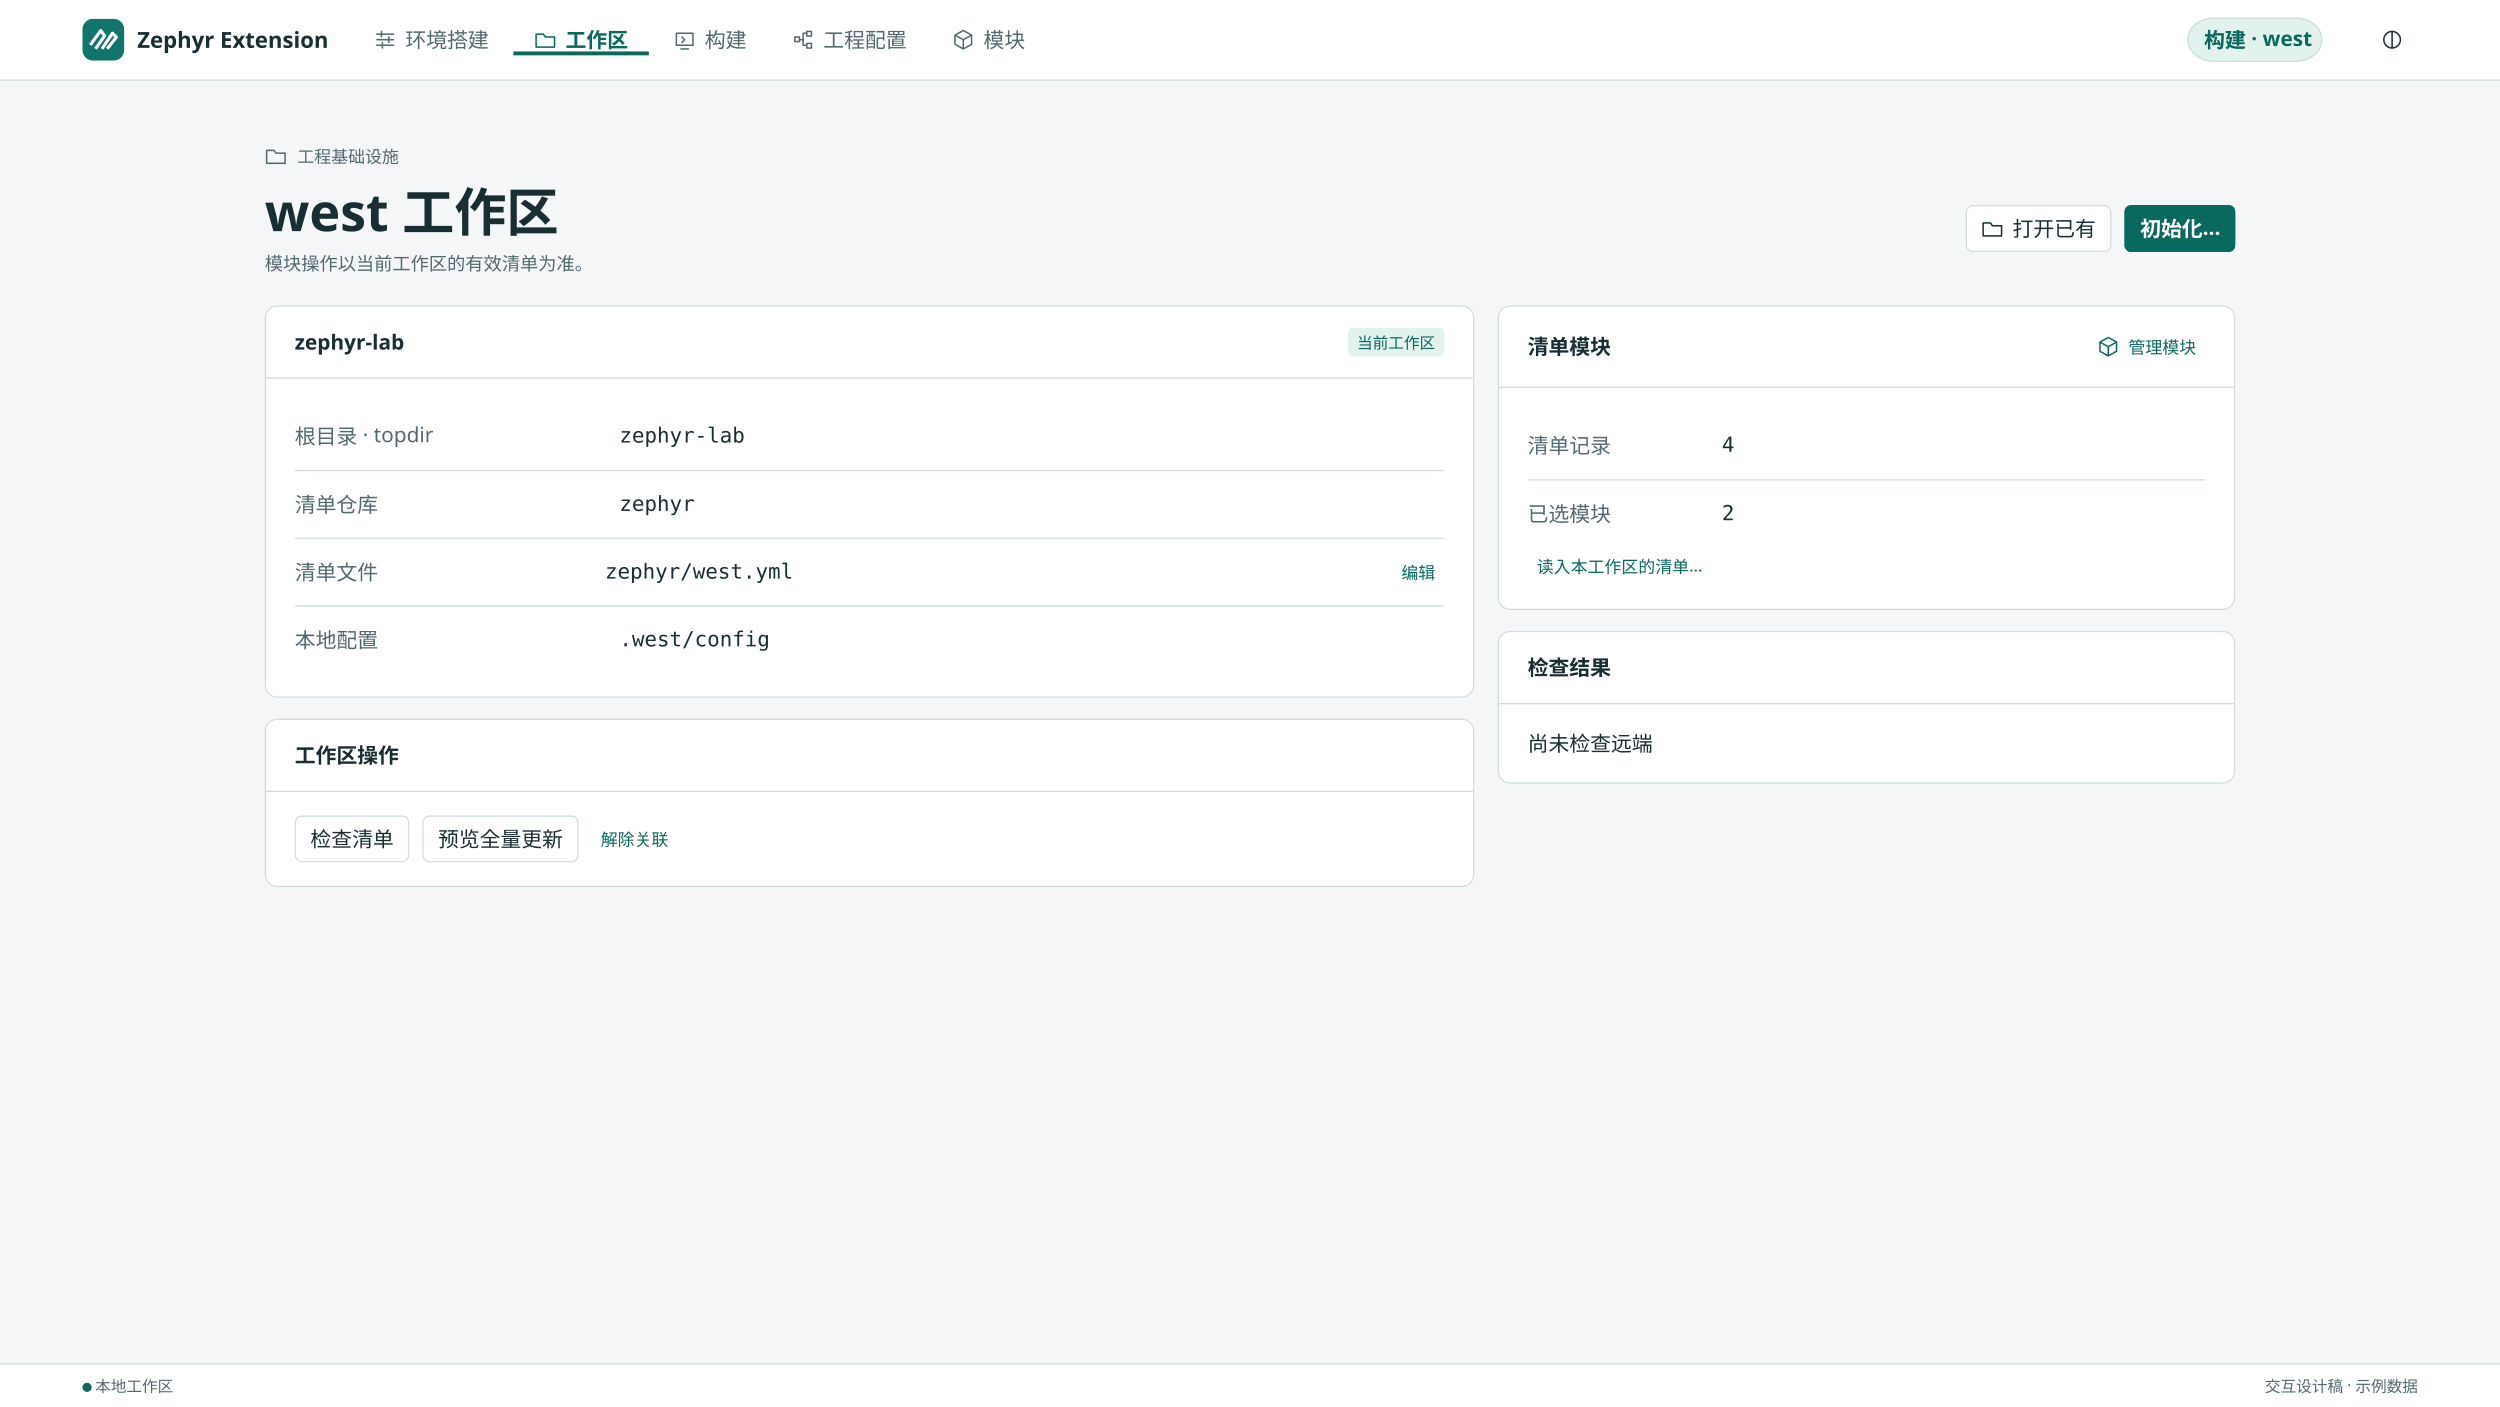
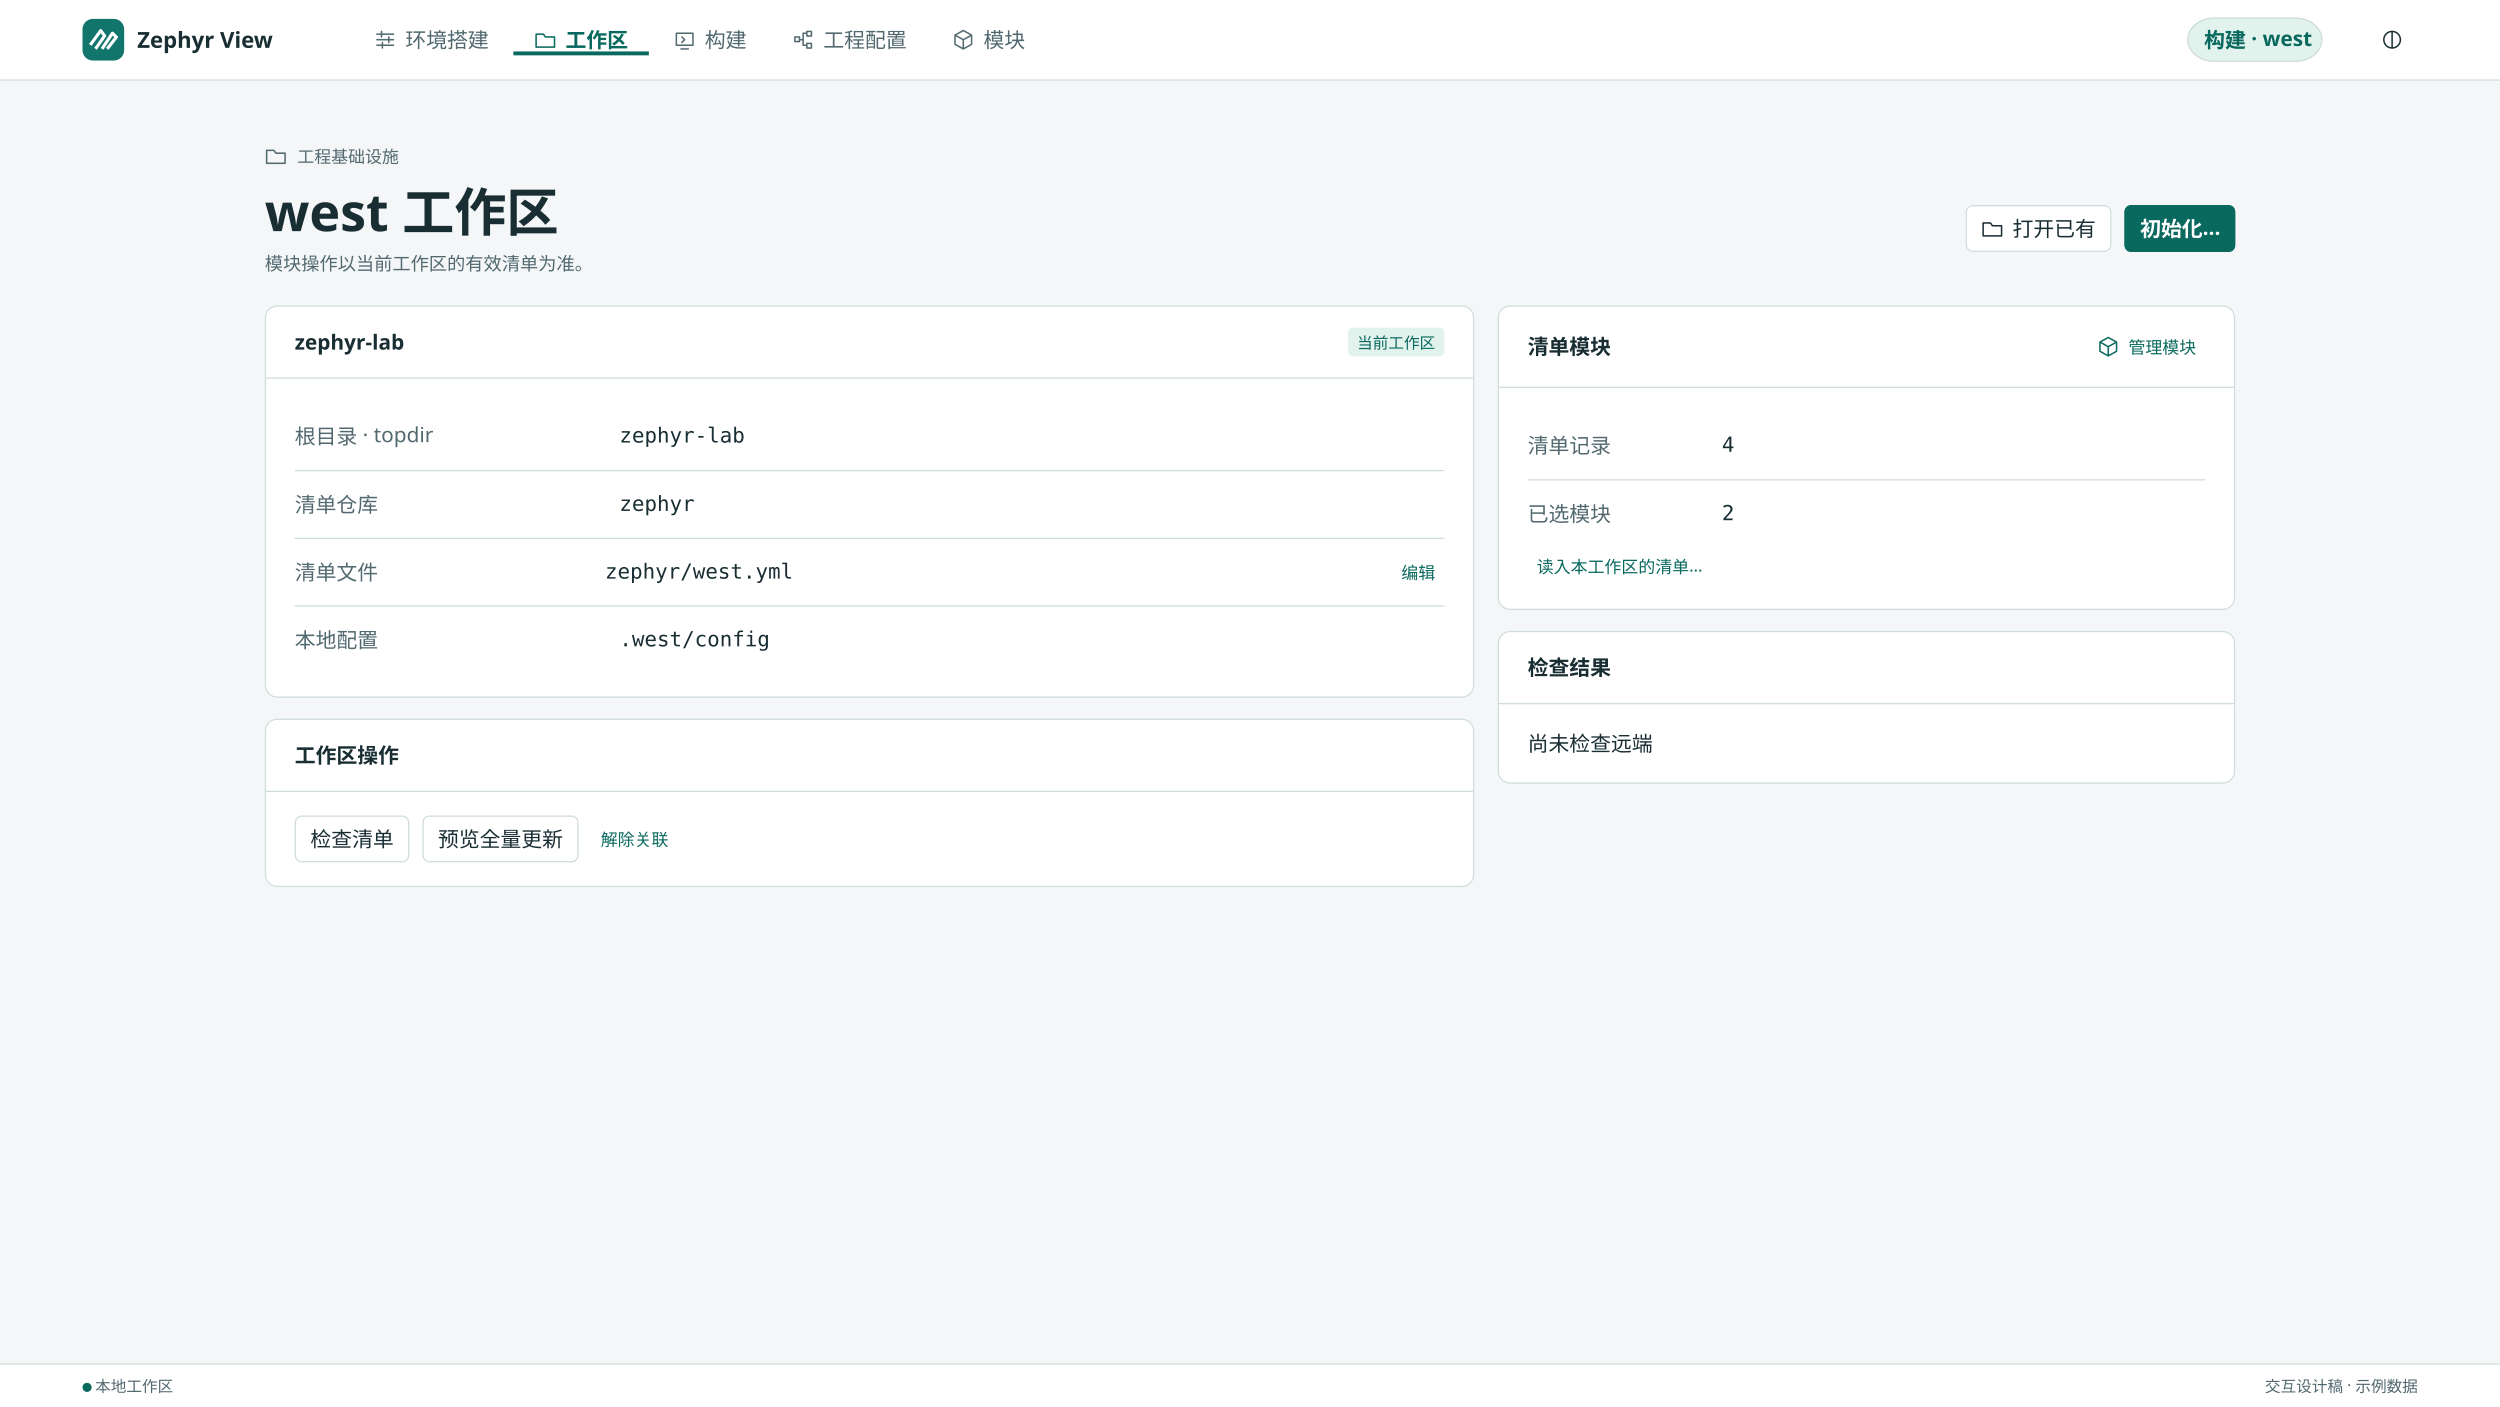
<svg xmlns="http://www.w3.org/2000/svg" width="1920" height="1080" viewBox="0 0 1920 1080">
  <defs>
    <pattern id="grid" width="16" height="16" patternUnits="userSpaceOnUse">
      <circle cx="1" cy="1" r="1" fill="#cdd8d6" />
    </pattern>
  </defs>
  <rect x="0" y="0" width="1920" height="1080" rx="0" fill="rgb(244, 246, 247)" />
  <rect x="0" y="0" width="1920" height="62" rx="0" fill="rgb(255, 255, 255)" />
  <rect x="0" y="61" width="1920" height="1" rx="0" fill="rgb(209, 220, 220)" />
  <svg width="32" height="32" viewBox="0 0 32 32" aria-hidden="true" fill="rgb(0, 0, 0)" stroke="none" stroke-width="1px" stroke-linecap="butt" stroke-linejoin="miter" font-size="17px" font-family="&quot;Segoe UI&quot;, &quot;Microsoft YaHei UI&quot;, sans-serif" font-weight="400" x="63.36" y="14.5">
    <rect width="32" height="32" rx="8" fill="rgb(18, 117, 108)" stroke="none" stroke-width="1px" stroke-linecap="butt" stroke-linejoin="miter" font-size="17px" font-family="&quot;Segoe UI&quot;, &quot;Microsoft YaHei UI&quot;, sans-serif" font-weight="400" />
    <path d="m6 20 8-11 3 4-7 10m5 0 8-12 3 3-7 9" fill="none" stroke="rgb(255, 255, 255)" stroke-width="2.4px" stroke-linejoin="round" stroke-linecap="butt" font-size="17px" font-family="&quot;Segoe UI&quot;, &quot;Microsoft YaHei UI&quot;, sans-serif" font-weight="400" />
  </svg>
-   <text x="105.36" y="36.75" fill="rgb(25, 46, 51)" font-family="&quot;Segoe UI&quot;, &quot;Microsoft YaHei UI&quot;, sans-serif" font-size="17" font-weight="700" xml:space="preserve">Zephyr Extension</text>
+   <text x="105.36" y="36.75" fill="rgb(25, 46, 51)" font-family="&quot;Segoe UI&quot;, &quot;Microsoft YaHei UI&quot;, sans-serif" font-size="17" font-weight="700" xml:space="preserve">Zephyr View</text>
  <svg class="ico" viewBox="0 0 24 24" aria-hidden="true" fill="none" stroke="rgb(82, 105, 112)" stroke-width="1.65px" stroke-linecap="round" stroke-linejoin="round" font-size="16px" font-family="&quot;Segoe UI&quot;, &quot;Microsoft YaHei UI&quot;, sans-serif" font-weight="400" x="287.31" y="22" width="17" height="17">
    <path d="M3 6h18 M3 12h18 M3 18h18 M8 3v6 M16 9v6 M9 15v6" fill="none" stroke="rgb(82, 105, 112)" stroke-width="1.65px" stroke-linecap="round" stroke-linejoin="round" font-size="16px" font-family="&quot;Segoe UI&quot;, &quot;Microsoft YaHei UI&quot;, sans-serif" font-weight="400" />
  </svg>
  <text x="311.31" y="36.5" fill="rgb(82, 105, 112)" font-family="&quot;Segoe UI&quot;, &quot;Microsoft YaHei UI&quot;, sans-serif" font-size="16" font-weight="400" xml:space="preserve">环境搭建</text>
  <rect x="394.31" y="39.5" width="104" height="3" rx="0" fill="rgb(9, 105, 94)" />
  <svg class="ico" viewBox="0 0 24 24" aria-hidden="true" fill="none" stroke="rgb(9, 105, 94)" stroke-width="1.65px" stroke-linecap="round" stroke-linejoin="round" font-size="16px" font-family="&quot;Segoe UI&quot;, &quot;Microsoft YaHei UI&quot;, sans-serif" font-weight="650" x="410.31" y="22" width="17" height="17">
    <path d="M2 6h8l2 3h10v11H2z" fill="none" stroke="rgb(9, 105, 94)" stroke-width="1.65px" stroke-linecap="round" stroke-linejoin="round" font-size="16px" font-family="&quot;Segoe UI&quot;, &quot;Microsoft YaHei UI&quot;, sans-serif" font-weight="650" />
  </svg>
  <text x="434.31" y="36.5" fill="rgb(9, 105, 94)" font-family="&quot;Segoe UI&quot;, &quot;Microsoft YaHei UI&quot;, sans-serif" font-size="16" font-weight="650" xml:space="preserve">工作区</text>
  <svg class="ico" viewBox="0 0 24 24" aria-hidden="true" fill="none" stroke="rgb(82, 105, 112)" stroke-width="1.65px" stroke-linecap="round" stroke-linejoin="round" font-size="16px" font-family="&quot;Segoe UI&quot;, &quot;Microsoft YaHei UI&quot;, sans-serif" font-weight="400" x="517.31" y="22" width="17" height="17">
    <path d="M3 5h18v13H3z M8 22h8 M9 9l3 3-3 3" fill="none" stroke="rgb(82, 105, 112)" stroke-width="1.65px" stroke-linecap="round" stroke-linejoin="round" font-size="16px" font-family="&quot;Segoe UI&quot;, &quot;Microsoft YaHei UI&quot;, sans-serif" font-weight="400" />
  </svg>
  <text x="541.31" y="36.5" fill="rgb(82, 105, 112)" font-family="&quot;Segoe UI&quot;, &quot;Microsoft YaHei UI&quot;, sans-serif" font-size="16" font-weight="400" xml:space="preserve">构建</text>
  <svg class="ico" viewBox="0 0 24 24" aria-hidden="true" fill="none" stroke="rgb(82, 105, 112)" stroke-width="1.65px" stroke-linecap="round" stroke-linejoin="round" font-size="16px" font-family="&quot;Segoe UI&quot;, &quot;Microsoft YaHei UI&quot;, sans-serif" font-weight="400" x="608.31" y="22" width="17" height="17">
    <path d="M3 9h5v5H3z M16 3h5v5h-5z M16 16h5v5h-5z M8 12h4V5h4 M12 12v6h4" fill="none" stroke="rgb(82, 105, 112)" stroke-width="1.65px" stroke-linecap="round" stroke-linejoin="round" font-size="16px" font-family="&quot;Segoe UI&quot;, &quot;Microsoft YaHei UI&quot;, sans-serif" font-weight="400" />
  </svg>
  <text x="632.31" y="36.5" fill="rgb(82, 105, 112)" font-family="&quot;Segoe UI&quot;, &quot;Microsoft YaHei UI&quot;, sans-serif" font-size="16" font-weight="400" xml:space="preserve">工程配置</text>
  <svg class="ico" viewBox="0 0 24 24" aria-hidden="true" fill="none" stroke="rgb(82, 105, 112)" stroke-width="1.65px" stroke-linecap="round" stroke-linejoin="round" font-size="16px" font-family="&quot;Segoe UI&quot;, &quot;Microsoft YaHei UI&quot;, sans-serif" font-weight="400" x="731.31" y="22" width="17" height="17">
    <path d="m12 2 9 5v10l-9 5-9-5V7z M3 7l9 5 9-5 M12 12v10" fill="none" stroke="rgb(82, 105, 112)" stroke-width="1.65px" stroke-linecap="round" stroke-linejoin="round" font-size="16px" font-family="&quot;Segoe UI&quot;, &quot;Microsoft YaHei UI&quot;, sans-serif" font-weight="400" />
  </svg>
  <text x="755.31" y="36.5" fill="rgb(82, 105, 112)" font-family="&quot;Segoe UI&quot;, &quot;Microsoft YaHei UI&quot;, sans-serif" font-size="16" font-weight="400" xml:space="preserve">模块</text>
  <rect x="1679.78" y="13.5" width="103.86" height="34" rx="20" fill="rgb(226, 242, 237)" />
  <rect x="1680.28" y="14" width="102.86" height="33" rx="20" fill="none" stroke="rgb(209, 220, 220)" />
  <text x="1692.78" y="36.5" fill="rgb(9, 105, 94)" font-family="&quot;Segoe UI&quot;, &quot;Microsoft YaHei UI&quot;, sans-serif" font-size="16" font-weight="600" xml:space="preserve">构建 · west</text>
  <rect x="1817.64" y="17" width="39" height="27" rx="5" fill="rgb(255, 255, 255)" />
  <svg class="ico" viewBox="0 0 24 24" aria-hidden="true" fill="none" stroke="rgb(25, 46, 51)" stroke-width="1.65px" stroke-linecap="round" stroke-linejoin="round" font-size="16px" font-family="&quot;Segoe UI&quot;, &quot;Microsoft YaHei UI&quot;, sans-serif" font-weight="400" x="1828.64" y="22" width="17" height="17">
    <path d="M12 3a9 9 0 100 18 9 9 0 000-18z M12 3v18" fill="none" stroke="rgb(25, 46, 51)" stroke-width="1.65px" stroke-linecap="round" stroke-linejoin="round" font-size="16px" font-family="&quot;Segoe UI&quot;, &quot;Microsoft YaHei UI&quot;, sans-serif" font-weight="400" />
  </svg>
  <svg class="ico" viewBox="0 0 24 24" aria-hidden="true" fill="none" stroke="rgb(82, 105, 112)" stroke-width="1.65px" stroke-linecap="round" stroke-linejoin="round" font-size="13px" font-family="&quot;Segoe UI&quot;, &quot;Microsoft YaHei UI&quot;, sans-serif" font-weight="400" x="203.36" y="111.25" width="17" height="17">
    <path d="M2 6h8l2 3h10v11H2z" fill="none" stroke="rgb(82, 105, 112)" stroke-width="1.65px" stroke-linecap="round" stroke-linejoin="round" font-size="13px" font-family="&quot;Segoe UI&quot;, &quot;Microsoft YaHei UI&quot;, sans-serif" font-weight="400" />
  </svg>
  <text x="228.36" y="125" fill="rgb(82, 105, 112)" font-family="&quot;Segoe UI&quot;, &quot;Microsoft YaHei UI&quot;, sans-serif" font-size="13" font-weight="400" xml:space="preserve">工程基础设施</text>
  <text x="203.36" y="177.5" fill="rgb(25, 46, 51)" font-family="&quot;Segoe UI&quot;, &quot;Microsoft YaHei UI&quot;, sans-serif" font-size="40" font-weight="700" xml:space="preserve">west 工作区</text>
  <text x="203.36" y="207.5" fill="rgb(82, 105, 112)" font-family="&quot;Segoe UI&quot;, &quot;Microsoft YaHei UI&quot;, sans-serif" font-size="14" font-weight="400" xml:space="preserve">模块操作以当前工作区的有效清单为准。</text>
  <rect x="1509.63" y="157.5" width="112" height="36" rx="5" fill="rgb(255, 255, 255)" />
  <rect x="1510.13" y="158" width="111" height="35" rx="5" fill="none" stroke="rgb(209, 220, 220)" />
  <svg class="ico" viewBox="0 0 24 24" aria-hidden="true" fill="none" stroke="rgb(25, 46, 51)" stroke-width="1.65px" stroke-linecap="round" stroke-linejoin="round" font-size="16px" font-family="&quot;Segoe UI&quot;, &quot;Microsoft YaHei UI&quot;, sans-serif" font-weight="400" x="1521.63" y="167" width="17" height="17">
    <path d="M2 6h8l2 3h10v11H2z" fill="none" stroke="rgb(25, 46, 51)" stroke-width="1.65px" stroke-linecap="round" stroke-linejoin="round" font-size="16px" font-family="&quot;Segoe UI&quot;, &quot;Microsoft YaHei UI&quot;, sans-serif" font-weight="400" />
  </svg>
  <text x="1545.63" y="181.5" fill="rgb(25, 46, 51)" font-family="&quot;Segoe UI&quot;, &quot;Microsoft YaHei UI&quot;, sans-serif" font-size="16" font-weight="400" xml:space="preserve">打开已有</text>
  <rect x="1631.63" y="157.5" width="85.02" height="36" rx="5" fill="rgb(9, 105, 94)" />
  <rect x="1632.13" y="158" width="84.02" height="35" rx="5" fill="none" stroke="rgb(9, 105, 94)" />
  <text x="1643.63" y="181.5" fill="rgb(255, 255, 255)" font-family="&quot;Segoe UI&quot;, &quot;Microsoft YaHei UI&quot;, sans-serif" font-size="16" font-weight="600" xml:space="preserve">初始化…</text>
  <rect x="203.36" y="234.5" width="928.88" height="301.39" rx="9" fill="rgb(255, 255, 255)" />
  <rect x="203.86" y="235" width="927.88" height="300.39" rx="9" fill="none" stroke="rgb(209, 220, 220)" />
  <rect x="204.36" y="289.89" width="926.88" height="1" rx="0" fill="rgb(209, 220, 220)" />
  <text x="226.36" y="268.5" fill="rgb(25, 46, 51)" font-family="&quot;Segoe UI&quot;, &quot;Microsoft YaHei UI&quot;, sans-serif" font-size="16" font-weight="700" xml:space="preserve">zephyr-lab</text>
  <rect x="1035.23" y="251.69" width="74" height="22" rx="4" fill="rgb(226, 242, 237)" />
  <text x="1042.23" y="267.69" fill="rgb(9, 105, 94)" font-family="&quot;Segoe UI&quot;, &quot;Microsoft YaHei UI&quot;, sans-serif" font-size="12" font-weight="400" xml:space="preserve">当前工作区</text>
  <text x="226.36" y="340.89" fill="rgb(82, 105, 112)" font-family="&quot;Segoe UI&quot;, &quot;Microsoft YaHei UI&quot;, sans-serif" font-size="16" font-weight="400" xml:space="preserve">根目录 · topdir</text>
  <text x="475.67" y="339.89" fill="rgb(25, 46, 51)" font-family="Consolas, &quot;Cascadia Mono&quot;, monospace" font-size="16" font-weight="400" xml:space="preserve">zephyr-lab</text>
  <rect x="226.36" y="360.89" width="882.88" height="1" rx="0" fill="rgb(209, 220, 220)" />
  <text x="226.36" y="393.39" fill="rgb(82, 105, 112)" font-family="&quot;Segoe UI&quot;, &quot;Microsoft YaHei UI&quot;, sans-serif" font-size="16" font-weight="400" xml:space="preserve">清单仓库</text>
  <text x="475.67" y="392.39" fill="rgb(25, 46, 51)" font-family="Consolas, &quot;Cascadia Mono&quot;, monospace" font-size="16" font-weight="400" xml:space="preserve">zephyr</text>
  <rect x="226.36" y="412.89" width="882.88" height="1" rx="0" fill="rgb(209, 220, 220)" />
  <text x="226.36" y="445.39" fill="rgb(82, 105, 112)" font-family="&quot;Segoe UI&quot;, &quot;Microsoft YaHei UI&quot;, sans-serif" font-size="16" font-weight="400" xml:space="preserve">清单文件</text>
  <text x="464.63" y="444.39" fill="rgb(25, 46, 51)" font-family="Consolas, &quot;Cascadia Mono&quot;, monospace" font-size="16" font-weight="400" xml:space="preserve">zephyr/west.yml</text>
  <rect x="1069.23" y="424.64" width="40" height="1" rx="0" fill="rgba(0, 0, 0, 0)" />
  <rect x="1069.23" y="453.14" width="40" height="1" rx="0" fill="rgba(0, 0, 0, 0)" />
  <rect x="1069.23" y="424.64" width="1" height="29.5" rx="0" fill="rgba(0, 0, 0, 0)" />
  <text x="1076.23" y="444.64" fill="rgb(9, 105, 94)" font-family="&quot;Segoe UI&quot;, &quot;Microsoft YaHei UI&quot;, sans-serif" font-size="13" font-weight="400" xml:space="preserve">编辑</text>
  <rect x="226.36" y="464.89" width="882.88" height="1" rx="0" fill="rgb(209, 220, 220)" />
  <text x="226.36" y="497.39" fill="rgb(82, 105, 112)" font-family="&quot;Segoe UI&quot;, &quot;Microsoft YaHei UI&quot;, sans-serif" font-size="16" font-weight="400" xml:space="preserve">本地配置</text>
  <text x="475.67" y="496.39" fill="rgb(25, 46, 51)" font-family="Consolas, &quot;Cascadia Mono&quot;, monospace" font-size="16" font-weight="400" xml:space="preserve">.west/config</text>
  <rect x="203.36" y="551.89" width="928.88" height="129.39" rx="9" fill="rgb(255, 255, 255)" />
  <rect x="203.86" y="552.39" width="927.88" height="128.39" rx="9" fill="none" stroke="rgb(209, 220, 220)" />
  <rect x="204.36" y="607.28" width="926.88" height="1" rx="0" fill="rgb(209, 220, 220)" />
  <text x="226.36" y="585.89" fill="rgb(25, 46, 51)" font-family="&quot;Segoe UI&quot;, &quot;Microsoft YaHei UI&quot;, sans-serif" font-size="16" font-weight="700" xml:space="preserve">工作区操作</text>
  <rect x="226.36" y="626.28" width="88" height="36" rx="5" fill="rgb(255, 255, 255)" />
  <rect x="226.86" y="626.78" width="87" height="35" rx="5" fill="none" stroke="rgb(209, 220, 220)" />
  <text x="238.36" y="650.28" fill="rgb(25, 46, 51)" font-family="&quot;Segoe UI&quot;, &quot;Microsoft YaHei UI&quot;, sans-serif" font-size="16" font-weight="400" xml:space="preserve">检查清单</text>
  <rect x="324.36" y="626.28" width="120" height="36" rx="5" fill="rgb(255, 255, 255)" />
  <rect x="324.86" y="626.78" width="119" height="35" rx="5" fill="none" stroke="rgb(209, 220, 220)" />
  <text x="336.36" y="650.28" fill="rgb(25, 46, 51)" font-family="&quot;Segoe UI&quot;, &quot;Microsoft YaHei UI&quot;, sans-serif" font-size="16" font-weight="400" xml:space="preserve">预览全量更新</text>
  <rect x="454.36" y="629.53" width="66" height="1" rx="0" fill="rgba(0, 0, 0, 0)" />
  <rect x="454.36" y="658.03" width="66" height="1" rx="0" fill="rgba(0, 0, 0, 0)" />
  <rect x="454.36" y="629.53" width="1" height="29.5" rx="0" fill="rgba(0, 0, 0, 0)" />
  <text x="461.36" y="649.53" fill="rgb(9, 105, 94)" font-family="&quot;Segoe UI&quot;, &quot;Microsoft YaHei UI&quot;, sans-serif" font-size="13" font-weight="400" xml:space="preserve">解除关联</text>
  <rect x="1150.23" y="234.5" width="566.41" height="234" rx="9" fill="rgb(255, 255, 255)" />
  <rect x="1150.73" y="235" width="565.41" height="233" rx="9" fill="none" stroke="rgb(209, 220, 220)" />
  <rect x="1151.23" y="297" width="564.41" height="1" rx="0" fill="rgb(209, 220, 220)" />
  <text x="1173.23" y="272.05" fill="rgb(25, 46, 51)" font-family="&quot;Segoe UI&quot;, &quot;Microsoft YaHei UI&quot;, sans-serif" font-size="16" font-weight="700" xml:space="preserve">清单模块</text>
  <rect x="1603.64" y="251.5" width="90" height="1" rx="0" fill="rgba(0, 0, 0, 0)" />
  <rect x="1603.64" y="280" width="90" height="1" rx="0" fill="rgba(0, 0, 0, 0)" />
  <rect x="1603.64" y="251.5" width="1" height="29.5" rx="0" fill="rgba(0, 0, 0, 0)" />
  <svg class="ico" viewBox="0 0 24 24" aria-hidden="true" fill="none" stroke="rgb(9, 105, 94)" stroke-width="1.65px" stroke-linecap="round" stroke-linejoin="round" font-size="13px" font-family="&quot;Segoe UI&quot;, &quot;Microsoft YaHei UI&quot;, sans-serif" font-weight="400" x="1610.64" y="257.75" width="17" height="17">
    <path d="m12 2 9 5v10l-9 5-9-5V7z M3 7l9 5 9-5 M12 12v10" fill="none" stroke="rgb(9, 105, 94)" stroke-width="1.65px" stroke-linecap="round" stroke-linejoin="round" font-size="13px" font-family="&quot;Segoe UI&quot;, &quot;Microsoft YaHei UI&quot;, sans-serif" font-weight="400" />
  </svg>
  <text x="1634.64" y="271.5" fill="rgb(9, 105, 94)" font-family="&quot;Segoe UI&quot;, &quot;Microsoft YaHei UI&quot;, sans-serif" font-size="13" font-weight="400" xml:space="preserve">管理模块</text>
  <text x="1173.23" y="348" fill="rgb(82, 105, 112)" font-family="&quot;Segoe UI&quot;, &quot;Microsoft YaHei UI&quot;, sans-serif" font-size="16" font-weight="400" xml:space="preserve">清单记录</text>
  <text x="1322.39" y="347" fill="rgb(25, 46, 51)" font-family="Consolas, &quot;Cascadia Mono&quot;, monospace" font-size="16" font-weight="400" xml:space="preserve">4</text>
  <rect x="1173.23" y="368" width="520.41" height="1" rx="0" fill="rgb(209, 220, 220)" />
  <text x="1173.23" y="400.5" fill="rgb(82, 105, 112)" font-family="&quot;Segoe UI&quot;, &quot;Microsoft YaHei UI&quot;, sans-serif" font-size="16" font-weight="400" xml:space="preserve">已选模块</text>
  <text x="1322.39" y="399.5" fill="rgb(25, 46, 51)" font-family="Consolas, &quot;Cascadia Mono&quot;, monospace" font-size="16" font-weight="400" xml:space="preserve">2</text>
  <rect x="1173.23" y="420" width="140.53" height="1" rx="0" fill="rgba(0, 0, 0, 0)" />
  <rect x="1173.23" y="448.5" width="140.53" height="1" rx="0" fill="rgba(0, 0, 0, 0)" />
  <rect x="1173.23" y="420" width="1" height="29.5" rx="0" fill="rgba(0, 0, 0, 0)" />
  <text x="1180.23" y="440" fill="rgb(9, 105, 94)" font-family="&quot;Segoe UI&quot;, &quot;Microsoft YaHei UI&quot;, sans-serif" font-size="13" font-weight="400" xml:space="preserve">读入本工作区的清单…</text>
  <rect x="1150.23" y="484.5" width="566.41" height="117.39" rx="9" fill="rgb(255, 255, 255)" />
  <rect x="1150.73" y="485" width="565.41" height="116.39" rx="9" fill="none" stroke="rgb(209, 220, 220)" />
  <rect x="1151.23" y="539.89" width="564.41" height="1" rx="0" fill="rgb(209, 220, 220)" />
  <text x="1173.23" y="518.5" fill="rgb(25, 46, 51)" font-family="&quot;Segoe UI&quot;, &quot;Microsoft YaHei UI&quot;, sans-serif" font-size="16" font-weight="700" xml:space="preserve">检查结果</text>
  <text x="1173.23" y="576.89" fill="rgb(25, 46, 51)" font-family="&quot;Segoe UI&quot;, &quot;Microsoft YaHei UI&quot;, sans-serif" font-size="16" font-weight="400" xml:space="preserve">尚未检查远端</text>
  <rect x="0" y="1047" width="1920" height="33" rx="0" fill="rgb(255, 255, 255)" />
  <rect x="0" y="1047" width="1920" height="1" rx="0" fill="rgb(209, 220, 220)" />
  <rect x="63.36" y="1062" width="7" height="7" rx="50" fill="rgb(9, 105, 94)" />
  <text x="70.36" y="1069" fill="rgb(82, 105, 112)" font-family="&quot;Segoe UI&quot;, &quot;Microsoft YaHei UI&quot;, sans-serif" font-size="12" font-weight="400" xml:space="preserve"> 本地工作区</text>
  <text x="1739.45" y="1069" fill="rgb(82, 105, 112)" font-family="&quot;Segoe UI&quot;, &quot;Microsoft YaHei UI&quot;, sans-serif" font-size="12" font-weight="400" xml:space="preserve">交互设计稿 · 示例数据</text>
</svg>
